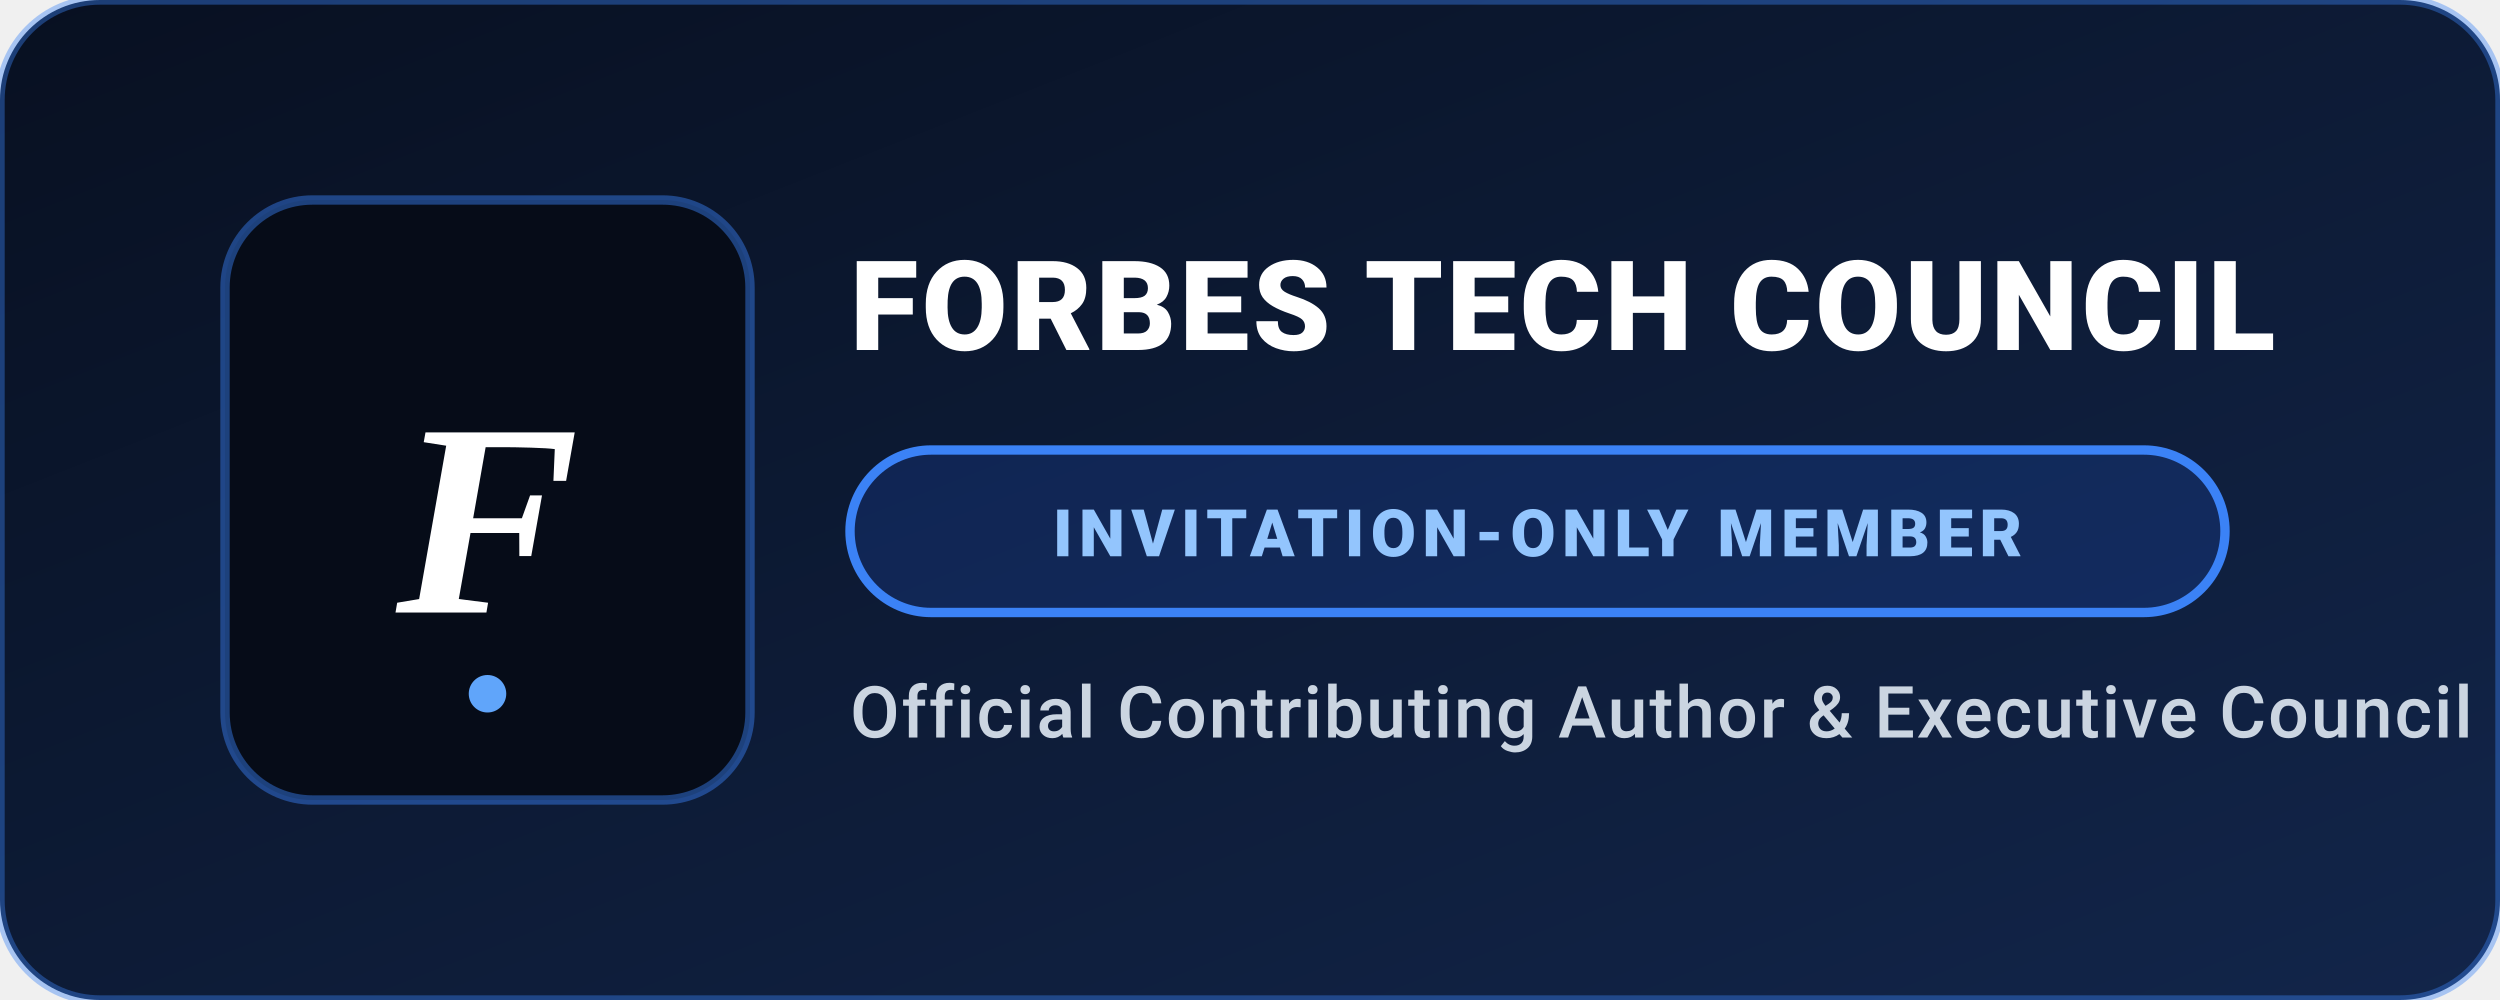
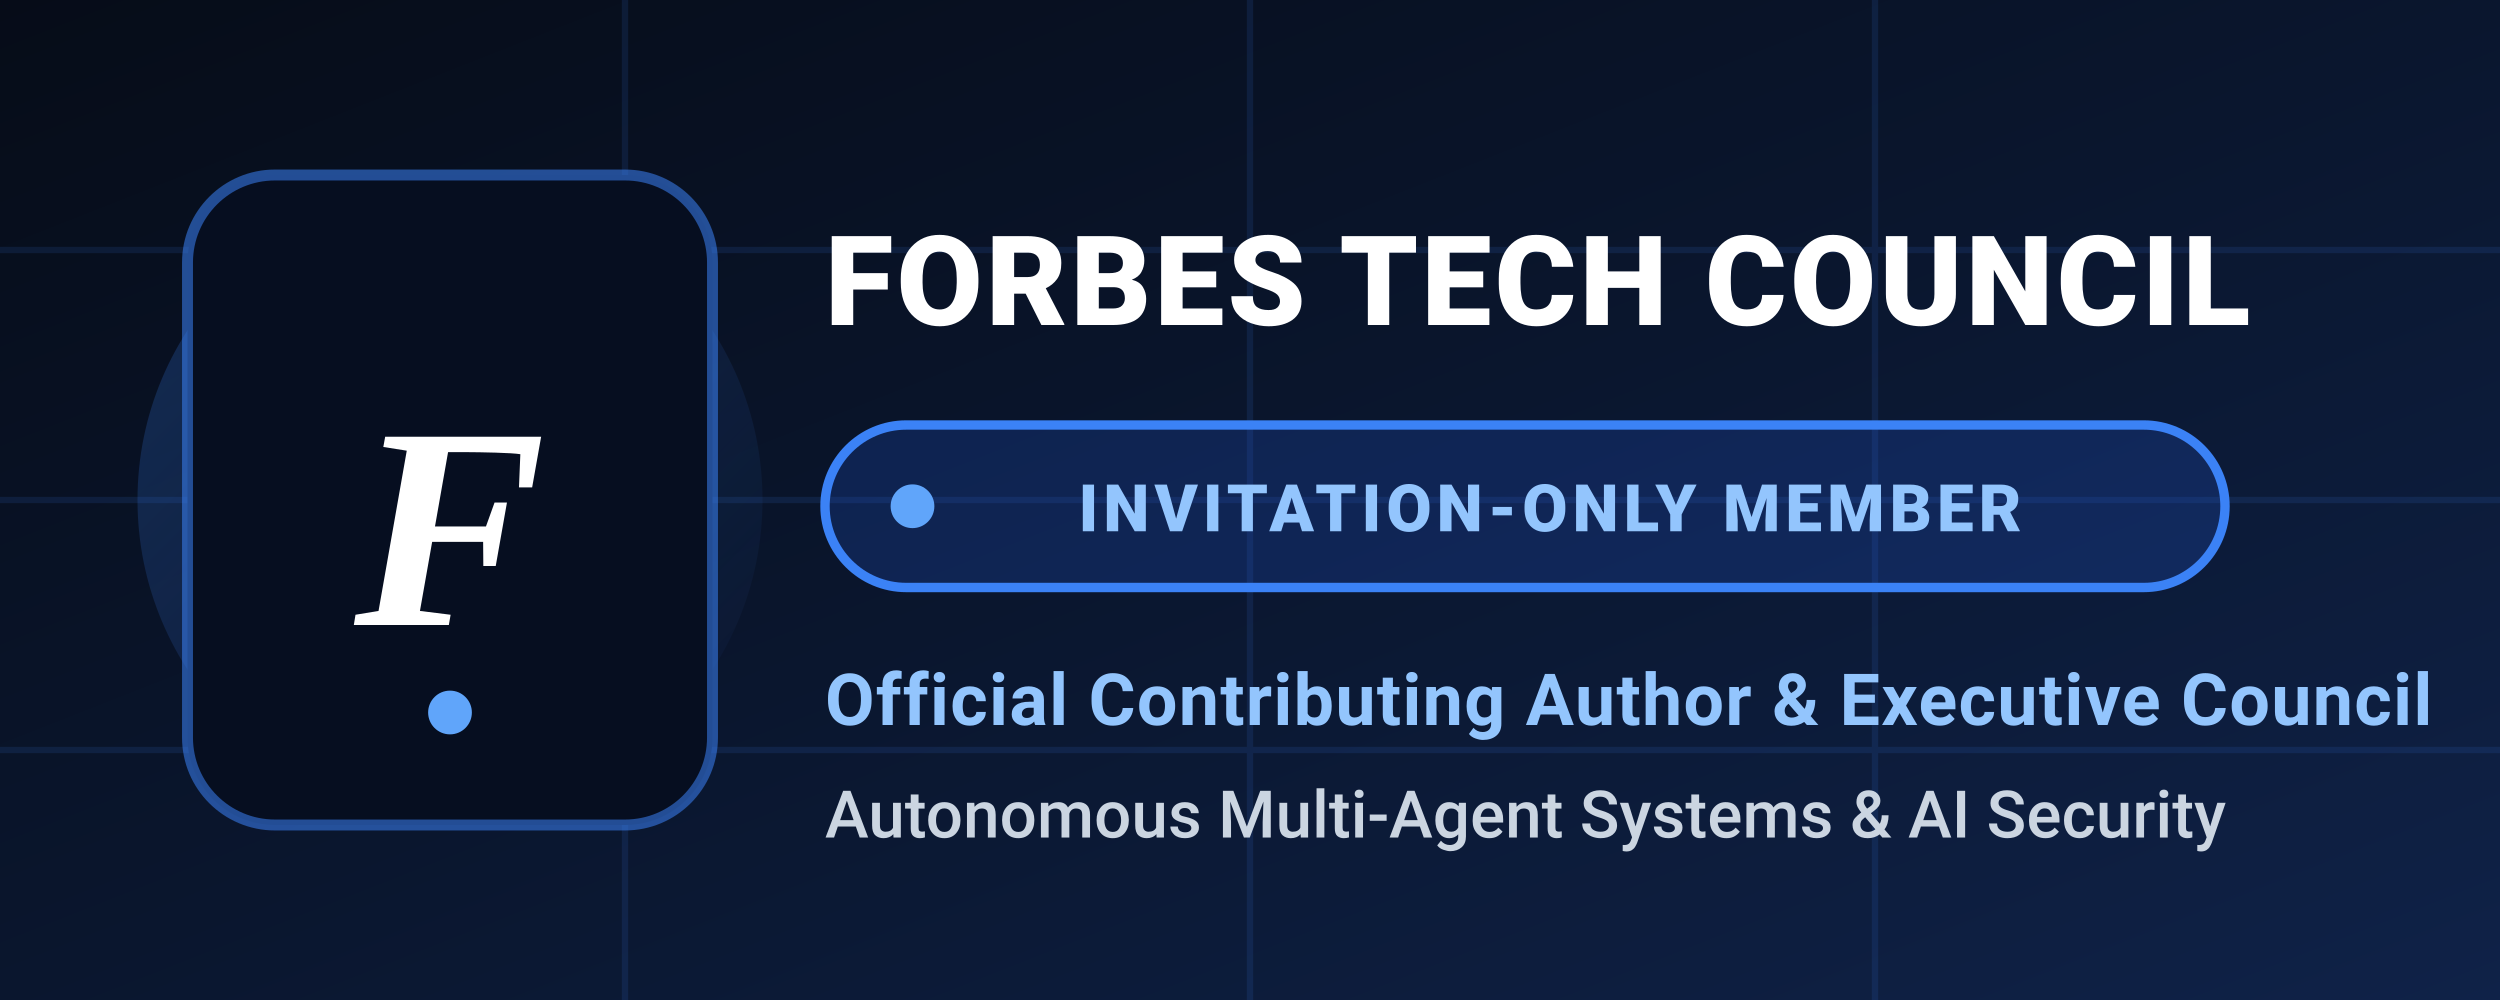
<svg xmlns="http://www.w3.org/2000/svg" viewBox="0 0 400 160" width="400" height="160">
  <defs>
    <linearGradient id="forbesBg" x1="0%" y1="0%" x2="100%" y2="100%">
-       <stop offset="0%" stop-color="#081021" />
-       <stop offset="50%" stop-color="#0d1b36" />
-       <stop offset="100%" stop-color="#12254a" />
+       <stop offset="0%" stop-color="#060c18" />
+       <stop offset="50%" stop-color="#0a162e" />
+       <stop offset="100%" stop-color="#0f2248" />
    </linearGradient>
-     <linearGradient id="forbesBlue" x1="0%" y1="0%" x2="100%" y2="100%">
+     <linearGradient id="blueGrad" x1="0%" y1="0%" x2="100%" y2="100%">
      <stop offset="0%" stop-color="#60a5fa" />
      <stop offset="100%" stop-color="#2563eb" />
    </linearGradient>
+     <linearGradient id="blueGlow" x1="0%" y1="0%" x2="100%" y2="100%">
+       <stop offset="0%" stop-color="rgba(59, 130, 246, 0.25)" />
+       <stop offset="100%" stop-color="rgba(59, 130, 246, 0)" />
+     </linearGradient>
  </defs>
-   <rect width="100%" height="100%" rx="16" fill="url(#forbesBg)" stroke="rgba(59, 130, 246, 0.4)" stroke-width="1.5" />
-   <g transform="translate(36, 32)">
-     <rect width="84" height="96" rx="14" fill="#060c18" stroke="rgba(59, 130, 246, 0.45)" stroke-width="1.5" />
-     <text x="42" y="66" font-family="Georgia, 'Times New Roman', serif" font-size="44" font-weight="bold" font-style="italic" fill="#ffffff" text-anchor="middle">F</text>
-     <circle cx="42" cy="79" r="3" fill="#60a5fa" />
+   <rect width="100%" height="100%" fill="url(#forbesBg)" />
+   <g opacity="0.12" stroke="#3b82f6" stroke-width="1">
+     <line x1="0" y1="40" x2="400" y2="40" />
+     <line x1="0" y1="80" x2="400" y2="80" />
+     <line x1="0" y1="120" x2="400" y2="120" />
+     <line x1="100" y1="0" x2="100" y2="160" />
+     <line x1="200" y1="0" x2="200" y2="160" />
+     <line x1="300" y1="0" x2="300" y2="160" />
  </g>
-   <text x="136" y="56" font-family="'Segoe UI', -apple-system, Roboto, sans-serif" font-size="20" font-weight="900" fill="#ffffff" letter-spacing="0.5">FORBES TECH COUNCIL</text>
-   <rect x="136" y="72" width="220" height="26" rx="13" fill="rgba(37, 99, 235, 0.18)" stroke="#3b82f6" stroke-width="1.5" />
-   <text x="246" y="89" font-family="'Segoe UI', -apple-system, Roboto, sans-serif" font-size="10.5" font-weight="800" fill="#93c5fd" text-anchor="middle" letter-spacing="1">INVITATION-ONLY MEMBER</text>
-   <text x="136" y="118" font-family="'Segoe UI', -apple-system, Roboto, sans-serif" font-size="11.5" font-weight="500" fill="#cbd5e1" letter-spacing="0.3">Official Contributing Author &amp; Executive Council</text>
+   <circle cx="72" cy="80" r="50" fill="url(#blueGlow)" />
+   <g transform="translate(30, 28)">
+     <rect width="84" height="104" rx="14" fill="#060e20" stroke="rgba(59, 130, 246, 0.55)" stroke-width="1.75" />
+     <text x="42" y="72" font-family="Georgia, 'Times New Roman', serif" font-size="46" font-weight="bold" font-style="italic" fill="#ffffff" text-anchor="middle">F</text>
+     <circle cx="42" cy="86" r="3.5" fill="#60a5fa" />
+   </g>
+   <text x="132" y="52" font-family="'Segoe UI', -apple-system, Roboto, sans-serif" font-size="20" font-weight="900" fill="#ffffff" letter-spacing="0.5">FORBES TECH COUNCIL</text>
+   <rect x="132" y="68" width="224" height="26" rx="13" fill="rgba(37, 99, 235, 0.2)" stroke="#3b82f6" stroke-width="1.5" />
+   <circle cx="146" cy="81" r="3.5" fill="#60a5fa" />
+   <text x="248" y="85" font-family="'Segoe UI', -apple-system, Roboto, sans-serif" font-size="10.5" font-weight="800" fill="#93c5fd" text-anchor="middle" letter-spacing="0.8">INVITATION-ONLY MEMBER</text>
+   <text x="132" y="116" font-family="'Segoe UI', -apple-system, Roboto, sans-serif" font-size="11.5" font-weight="600" fill="#93c5fd" letter-spacing="0.2">Official Contributing Author &amp; Executive Council</text>
+   <text x="132" y="134" font-family="'Segoe UI', -apple-system, Roboto, sans-serif" font-size="10.5" font-weight="500" fill="#cbd5e1">Autonomous Multi-Agent Systems &amp; AI Security</text>
</svg>
